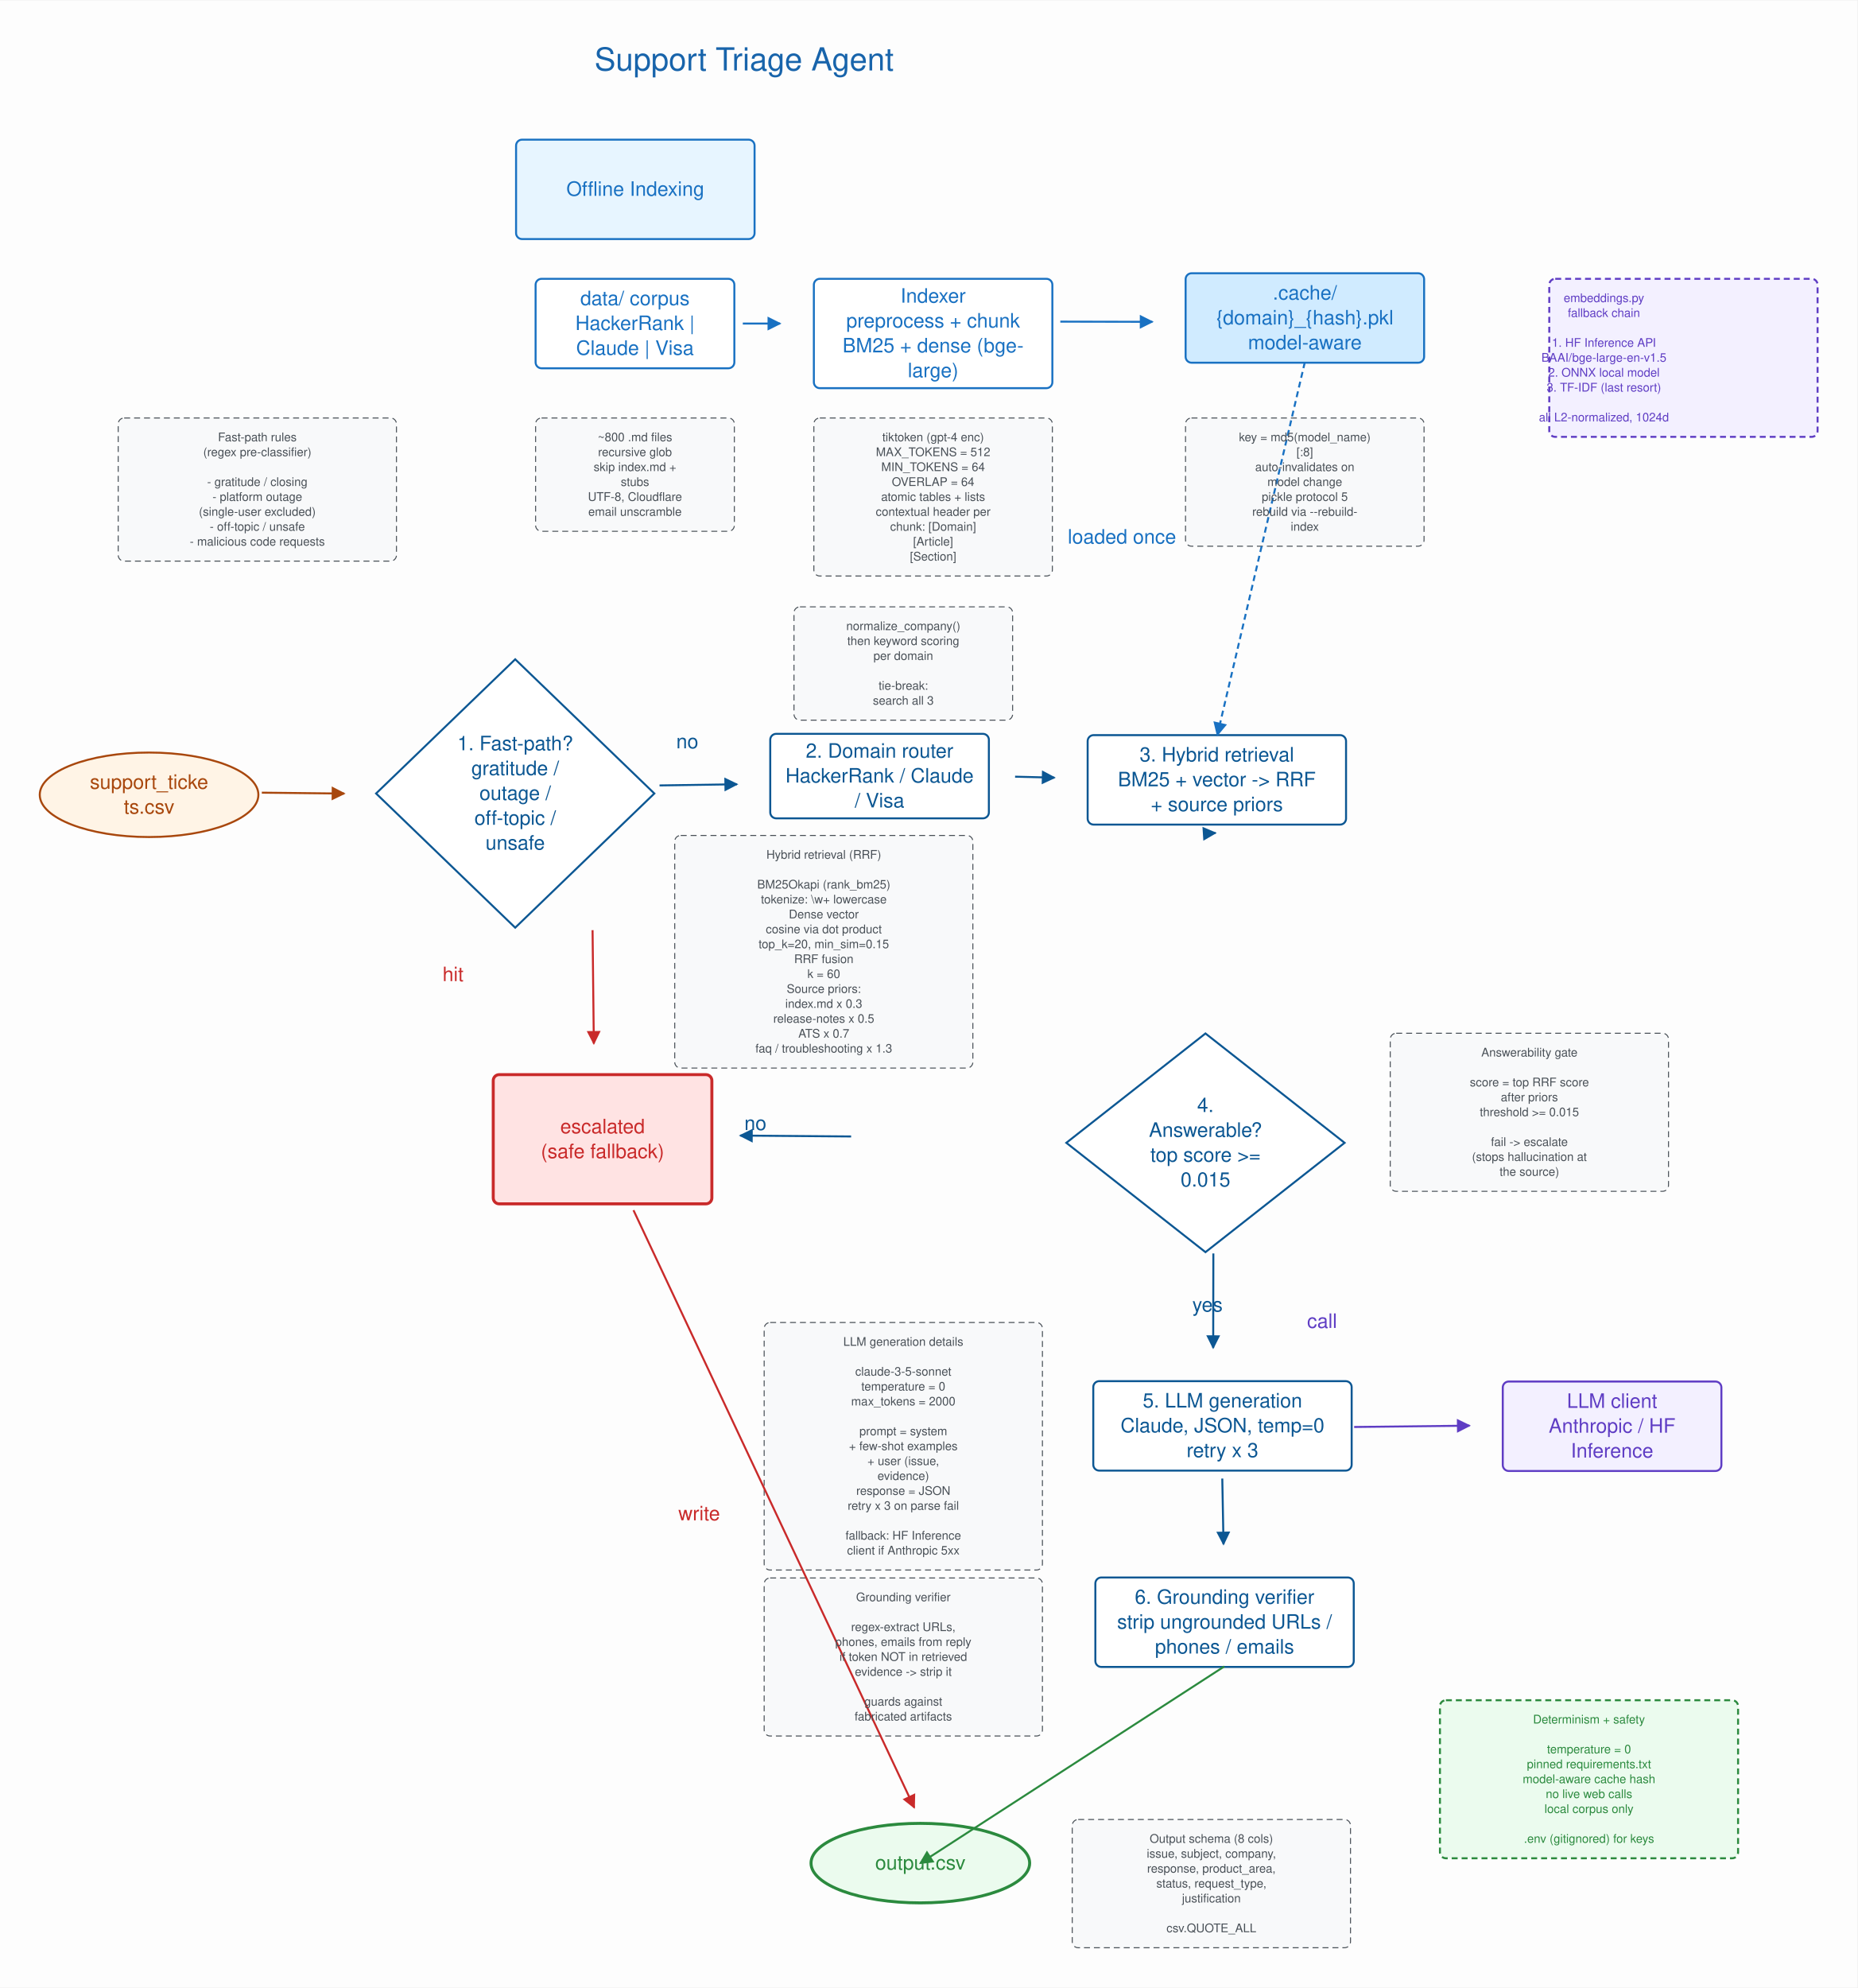
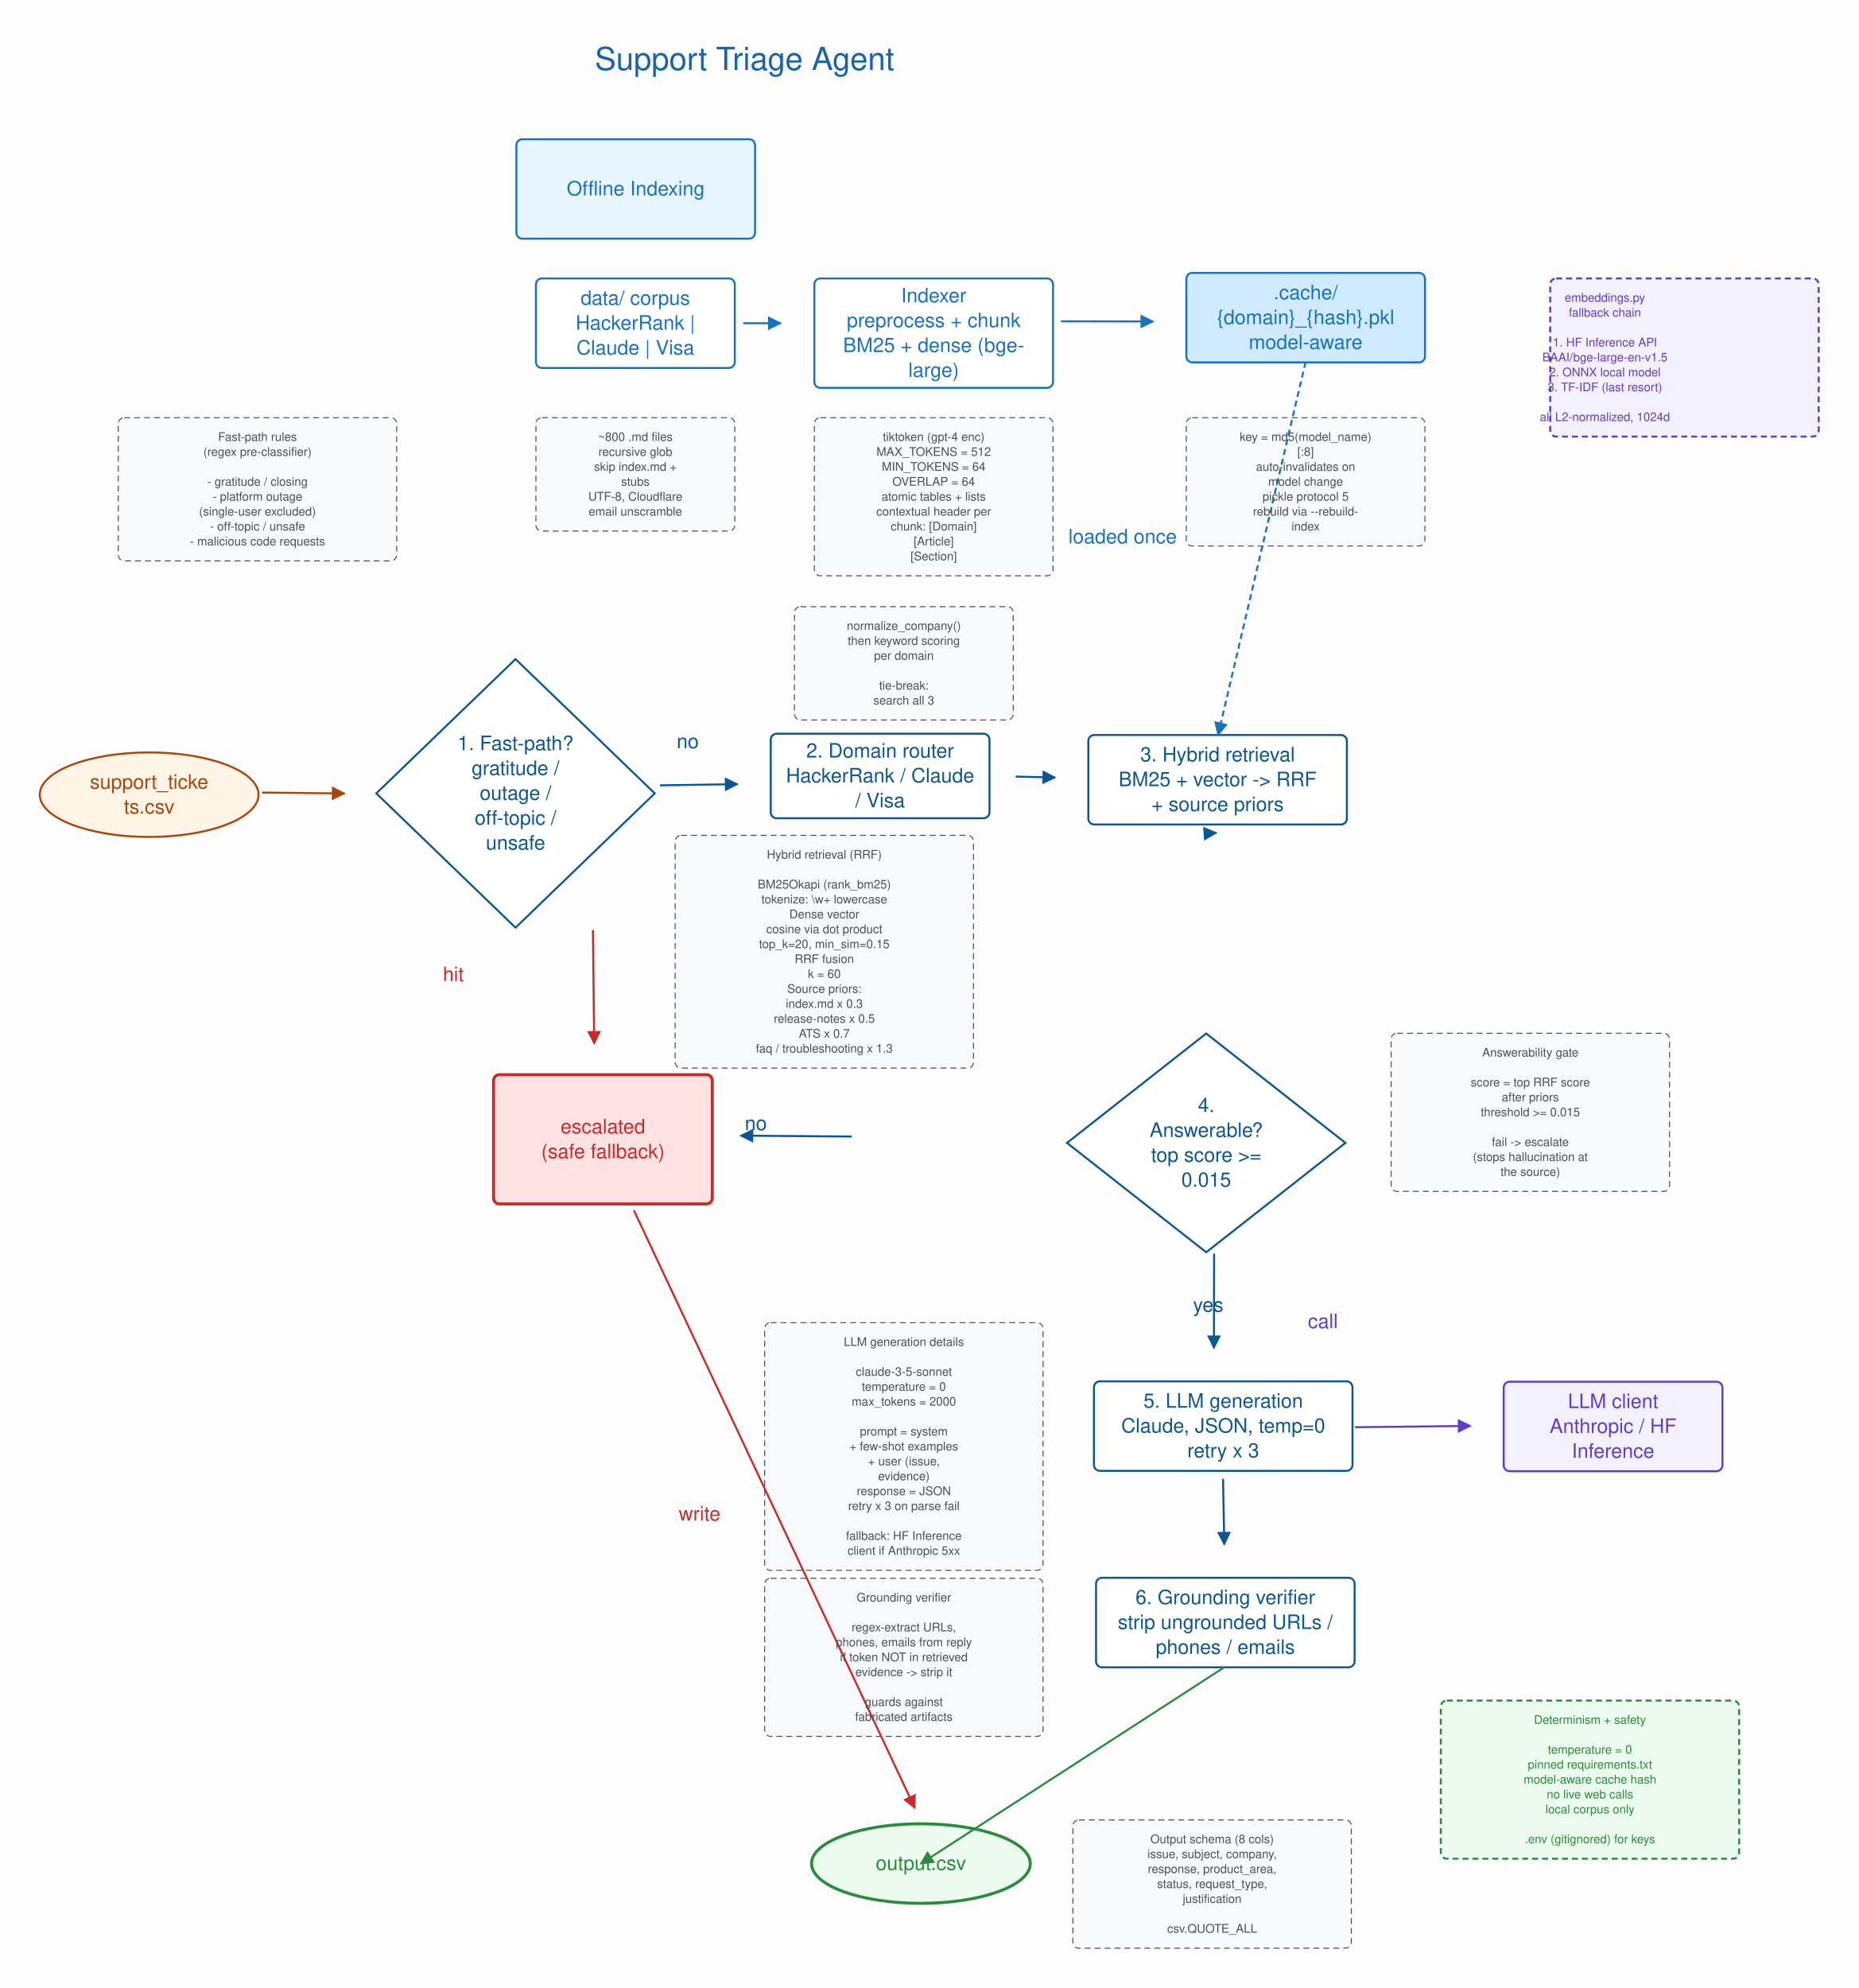
- <svg xmlns="http://www.w3.org/2000/svg" viewBox="-478.945 -10 1868.945 1999" width="1868" height="1999" font-family="Helvetica, Arial, sans-serif">
+ <svg xmlns="http://www.w3.org/2000/svg" viewBox="-478.945 -10 1868.945 1999" width="100%" preserveAspectRatio="xMidYMid meet" style="max-width:1868px;height:auto" font-family="Helvetica, Arial, sans-serif">
  <defs>
    <marker id="ah_1971c2" viewBox="0 0 10 10" refX="9" refY="5" markerWidth="7" markerHeight="7" orient="auto-start-reverse">
      <path d="M 0 0 L 10 5 L 0 10 z" fill="#1971c2" />
    </marker>
    <marker id="ah_c92a2a" viewBox="0 0 10 10" refX="9" refY="5" markerWidth="7" markerHeight="7" orient="auto-start-reverse">
      <path d="M 0 0 L 10 5 L 0 10 z" fill="#c92a2a" />
    </marker>
    <marker id="ah_1864ab" viewBox="0 0 10 10" refX="9" refY="5" markerWidth="7" markerHeight="7" orient="auto-start-reverse">
      <path d="M 0 0 L 10 5 L 0 10 z" fill="#1864ab" />
    </marker>
    <marker id="ah_0c5793" viewBox="0 0 10 10" refX="9" refY="5" markerWidth="7" markerHeight="7" orient="auto-start-reverse">
      <path d="M 0 0 L 10 5 L 0 10 z" fill="#0c5793" />
    </marker>
    <marker id="ah_a8470d" viewBox="0 0 10 10" refX="9" refY="5" markerWidth="7" markerHeight="7" orient="auto-start-reverse">
      <path d="M 0 0 L 10 5 L 0 10 z" fill="#a8470d" />
    </marker>
    <marker id="ah_2b8a3e" viewBox="0 0 10 10" refX="9" refY="5" markerWidth="7" markerHeight="7" orient="auto-start-reverse">
      <path d="M 0 0 L 10 5 L 0 10 z" fill="#2b8a3e" />
    </marker>
    <marker id="ah_495057" viewBox="0 0 10 10" refX="9" refY="5" markerWidth="7" markerHeight="7" orient="auto-start-reverse">
      <path d="M 0 0 L 10 5 L 0 10 z" fill="#495057" />
    </marker>
    <marker id="ah_5f3dc4" viewBox="0 0 10 10" refX="9" refY="5" markerWidth="7" markerHeight="7" orient="auto-start-reverse">
      <path d="M 0 0 L 10 5 L 0 10 z" fill="#5f3dc4" />
    </marker>
  </defs>
  <rect x="-478.945" y="-10" width="1868.945" height="1999" fill="#fdfdfd" />
  <rect x="40.348" y="130" width="240" height="100" rx="6" ry="6" fill="#e7f5ff" stroke="#1971c2" stroke-width="2" />
  <rect x="60" y="270" width="200" height="90" rx="6" ry="6" fill="#ffffff" stroke="#1971c2" stroke-width="2" />
  <rect x="340" y="270" width="240" height="110" rx="6" ry="6" fill="#ffffff" stroke="#1971c2" stroke-width="2" />
  <rect x="714.078" y="264.406" width="240" height="90" rx="6" ry="6" fill="#d0ebff" stroke="#1971c2" stroke-width="2" />
  <ellipse cx="-328.945" cy="789.083" rx="110.0" ry="42.5" fill="#fff4e6" stroke="#a8470d" stroke-width="2" />
  <path d="M 39.488 652.77 L 179.488 787.77 L 39.488 922.77 L -100.512 787.77 Z" fill="#ffffff" stroke="#0c5793" stroke-width="2" />
  <rect x="296.112" y="727.767" width="220" height="85" rx="6" ry="6" fill="#ffffff" stroke="#0c5793" stroke-width="2" />
  <rect x="615.508" y="729.064" width="260" height="90" rx="6" ry="6" fill="#ffffff" stroke="#0c5793" stroke-width="2" />
  <path d="M 734.048 1029.211 L 874.048 1139.211 L 734.048 1249.211 L 594.048 1139.211 Z" fill="#ffffff" stroke="#0c5793" stroke-width="2" />
  <rect x="621.167" y="1378.984" width="260" height="90" rx="6" ry="6" fill="#ffffff" stroke="#0c5793" stroke-width="2" />
  <rect x="623.265" y="1576.512" width="260" height="90" rx="6" ry="6" fill="#ffffff" stroke="#0c5793" stroke-width="2" />
  <ellipse cx="447.144" cy="1863.866" rx="110.0" ry="40.0" fill="#ebfbee" stroke="#2b8a3e" stroke-width="3" />
  <rect x="17.376" y="1070.626" width="220" height="130" rx="6" ry="6" fill="#ffe3e3" stroke="#c92a2a" stroke-width="3" />
  <rect x="1033.214" y="1379.362" width="220" height="90" rx="6" ry="6" fill="#f3f0ff" stroke="#5f3dc4" stroke-width="2" />
  <rect x="60" y="410" width="200" height="114" rx="6" ry="6" fill="#f8f9fa" stroke="#495057" stroke-width="1" stroke-dasharray="6 4" />
  <rect x="340" y="410" width="240" height="159" rx="6" ry="6" fill="#f8f9fa" stroke="#495057" stroke-width="1" stroke-dasharray="6 4" />
  <rect x="714" y="410" width="240" height="129" rx="6" ry="6" fill="#f8f9fa" stroke="#495057" stroke-width="1" stroke-dasharray="6 4" />
  <rect x="1080" y="270" width="270" height="159" rx="6" ry="6" fill="#f3f0ff" stroke="#5f3dc4" stroke-width="2" stroke-dasharray="6 4" />
  <rect x="-360" y="410" width="280" height="144" rx="6" ry="6" fill="#f8f9fa" stroke="#495057" stroke-width="1" stroke-dasharray="6 4" />
  <rect x="320" y="600" width="220" height="114" rx="6" ry="6" fill="#f8f9fa" stroke="#495057" stroke-width="1" stroke-dasharray="6 4" />
  <rect x="200" y="830" width="300" height="234" rx="6" ry="6" fill="#f8f9fa" stroke="#495057" stroke-width="1" stroke-dasharray="6 4" />
  <rect x="920" y="1029" width="280" height="159" rx="6" ry="6" fill="#f8f9fa" stroke="#495057" stroke-width="1" stroke-dasharray="6 4" />
  <rect x="290" y="1320" width="280" height="249" rx="6" ry="6" fill="#f8f9fa" stroke="#495057" stroke-width="1" stroke-dasharray="6 4" />
  <rect x="290" y="1577" width="280" height="159" rx="6" ry="6" fill="#f8f9fa" stroke="#495057" stroke-width="1" stroke-dasharray="6 4" />
  <rect x="600" y="1820" width="280" height="129" rx="6" ry="6" fill="#f8f9fa" stroke="#495057" stroke-width="1" stroke-dasharray="6 4" />
  <rect x="970" y="1700" width="300" height="159" rx="6" ry="6" fill="#ebfbee" stroke="#2b8a3e" stroke-width="2" stroke-dasharray="6 4" />
  <line x1="268.5" y1="315" x2="306" y2="315" stroke="#1971c2" stroke-width="2" marker-end="url(#ah_1971c2)" />
  <line x1="588" y1="313.068" x2="680.578" y2="313.262" stroke="#1971c2" stroke-width="2" marker-end="url(#ah_1971c2)" />
  <line x1="-215.48" y1="786.947" x2="-132.604" y2="787.849" stroke="#a8470d" stroke-width="2" marker-end="url(#ah_a8470d)" />
  <line x1="184.712" y1="779.675" x2="262.612" y2="778.489" stroke="#0c5793" stroke-width="2" marker-end="url(#ah_0c5793)" />
  <line x1="117.317" y1="925.268" x2="118.599" y2="1039.35" stroke="#c92a2a" stroke-width="2" marker-end="url(#ah_c92a2a)" />
  <line x1="542.5" y1="770.873" x2="582.008" y2="771.845" stroke="#0c5793" stroke-width="2" marker-end="url(#ah_0c5793)" />
  <line x1="743.069" y1="827.564" x2="744.046" y2="827.501" stroke="#0c5793" stroke-width="2" marker-end="url(#ah_0c5793)" />
  <line x1="741.995" y1="1250.528" x2="741.829" y2="1345.484" stroke="#0c5793" stroke-width="2" marker-end="url(#ah_0c5793)" />
  <line x1="883.667" y1="1425.097" x2="999.714" y2="1423.772" stroke="#5f3dc4" stroke-width="2" marker-end="url(#ah_5f3dc4)" />
  <line x1="750.978" y1="1476.984" x2="752.221" y2="1543.012" stroke="#0c5793" stroke-width="2" marker-end="url(#ah_0c5793)" />
  <line x1="753" y1="1666" x2="447" y2="1864" stroke="#2b8a3e" stroke-width="2" marker-end="url(#ah_2b8a3e)" />
  <line x1="158.5" y1="1207" x2="441" y2="1808" stroke="#c92a2a" stroke-width="2" marker-end="url(#ah_c92a2a)" />
  <line x1="834" y1="354" x2="746" y2="729" stroke="#1971c2" stroke-width="2" stroke-dasharray="6 4" marker-end="url(#ah_1971c2)" />
  <line x1="377.5" y1="1132.825" x2="265.884" y2="1131.923" stroke="#0c5793" stroke-width="2" marker-end="url(#ah_0c5793)" />
  <text x="269.84" y="60.4" font-size="32" text-anchor="middle" fill="#1864ab">Support Triage Agent</text>
  <text x="160.348" y="186.5" font-size="20" text-anchor="middle" fill="#1971c2">Offline Indexing</text>
  <text x="160.0" y="296.5" font-size="20" text-anchor="middle" fill="#1971c2">data/ corpus</text>
  <text x="160.0" y="321.5" font-size="20" text-anchor="middle" fill="#1971c2">HackerRank |</text>
  <text x="160.0" y="346.5" font-size="20" text-anchor="middle" fill="#1971c2">Claude | Visa</text>
  <text x="460.0" y="294.0" font-size="20" text-anchor="middle" fill="#1971c2">Indexer</text>
  <text x="460.0" y="319.0" font-size="20" text-anchor="middle" fill="#1971c2">preprocess + chunk</text>
  <text x="460.0" y="344.0" font-size="20" text-anchor="middle" fill="#1971c2">BM25 + dense (bge-</text>
  <text x="460.0" y="369.0" font-size="20" text-anchor="middle" fill="#1971c2">large)</text>
  <text x="834.078" y="290.906" font-size="20" text-anchor="middle" fill="#1971c2">.cache/</text>
  <text x="834.078" y="315.906" font-size="20" text-anchor="middle" fill="#1971c2">{domain}_{hash}.pkl</text>
  <text x="834.078" y="340.906" font-size="20" text-anchor="middle" fill="#1971c2">model-aware</text>
  <text x="-328.945" y="783.083" font-size="20" text-anchor="middle" fill="#a8470d">support_ticke</text>
  <text x="-328.945" y="808.083" font-size="20" text-anchor="middle" fill="#a8470d">ts.csv</text>
  <text x="39.488" y="744.27" font-size="20" text-anchor="middle" fill="#0c5793">1. Fast-path?</text>
  <text x="39.488" y="769.27" font-size="20" text-anchor="middle" fill="#0c5793">gratitude /</text>
  <text x="39.488" y="794.27" font-size="20" text-anchor="middle" fill="#0c5793">outage /</text>
  <text x="39.488" y="819.27" font-size="20" text-anchor="middle" fill="#0c5793">off-topic /</text>
  <text x="39.488" y="844.27" font-size="20" text-anchor="middle" fill="#0c5793">unsafe</text>
  <text x="406.112" y="751.767" font-size="20" text-anchor="middle" fill="#0c5793">2. Domain router</text>
  <text x="406.112" y="776.767" font-size="20" text-anchor="middle" fill="#0c5793">HackerRank / Claude</text>
  <text x="406.112" y="801.767" font-size="20" text-anchor="middle" fill="#0c5793">/ Visa</text>
  <text x="745.508" y="755.564" font-size="20" text-anchor="middle" fill="#0c5793">3. Hybrid retrieval</text>
  <text x="745.508" y="780.564" font-size="20" text-anchor="middle" fill="#0c5793">BM25 + vector  -&gt;  RRF</text>
  <text x="745.508" y="805.564" font-size="20" text-anchor="middle" fill="#0c5793">+ source priors</text>
  <text x="734.048" y="1108.211" font-size="20" text-anchor="middle" fill="#0c5793">4.</text>
  <text x="734.048" y="1133.211" font-size="20" text-anchor="middle" fill="#0c5793">Answerable?</text>
  <text x="734.048" y="1158.211" font-size="20" text-anchor="middle" fill="#0c5793">top score &gt;=</text>
  <text x="734.048" y="1183.211" font-size="20" text-anchor="middle" fill="#0c5793">0.015</text>
  <text x="751.167" y="1405.484" font-size="20" text-anchor="middle" fill="#0c5793">5. LLM generation</text>
  <text x="751.167" y="1430.484" font-size="20" text-anchor="middle" fill="#0c5793">Claude, JSON, temp=0</text>
  <text x="751.167" y="1455.484" font-size="20" text-anchor="middle" fill="#0c5793">retry x 3</text>
  <text x="753.265" y="1603.012" font-size="20" text-anchor="middle" fill="#0c5793">6. Grounding verifier</text>
  <text x="753.265" y="1628.012" font-size="20" text-anchor="middle" fill="#0c5793">strip ungrounded URLs /</text>
  <text x="753.265" y="1653.012" font-size="20" text-anchor="middle" fill="#0c5793">phones / emails</text>
  <text x="447.144" y="1870.366" font-size="20" text-anchor="middle" fill="#2b8a3e">output.csv</text>
  <text x="127.376" y="1129.626" font-size="20" text-anchor="middle" fill="#c92a2a">escalated</text>
  <text x="127.376" y="1154.626" font-size="20" text-anchor="middle" fill="#c92a2a">(safe fallback)</text>
  <text x="1143.214" y="1405.862" font-size="20" text-anchor="middle" fill="#5f3dc4">LLM client</text>
  <text x="1143.214" y="1430.862" font-size="20" text-anchor="middle" fill="#5f3dc4">Anthropic / HF</text>
  <text x="1143.214" y="1455.862" font-size="20" text-anchor="middle" fill="#5f3dc4">Inference</text>
  <text x="212.652" y="742.332" font-size="20" text-anchor="middle" fill="#0c5793">no</text>
  <text x="-23.072" y="976.559" font-size="20" text-anchor="middle" fill="#c92a2a">hit</text>
  <text x="736.1" y="1309.0" font-size="20" text-anchor="middle" fill="#0c5793">yes</text>
  <text x="851.39" y="1325.435" font-size="20" text-anchor="middle" fill="#5f3dc4">call</text>
  <text x="224.59" y="1519.0" font-size="20" text-anchor="middle" fill="#c92a2a">write</text>
  <text x="650.014" y="536.364" font-size="20" text-anchor="middle" fill="#1971c2">loaded once</text>
  <text x="281.172" y="1126.374" font-size="20" text-anchor="middle" fill="#0c5793">no</text>
  <text x="160.0" y="433.4" font-size="12" text-anchor="middle" fill="#495057">~800 .md files</text>
  <text x="160.0" y="448.4" font-size="12" text-anchor="middle" fill="#495057">recursive glob</text>
  <text x="160.0" y="463.4" font-size="12" text-anchor="middle" fill="#495057">skip index.md +</text>
  <text x="160.0" y="478.4" font-size="12" text-anchor="middle" fill="#495057">stubs</text>
  <text x="160.0" y="493.4" font-size="12" text-anchor="middle" fill="#495057">UTF-8, Cloudflare</text>
  <text x="160.0" y="508.4" font-size="12" text-anchor="middle" fill="#495057">email unscramble</text>
  <text x="460.0" y="433.4" font-size="12" text-anchor="middle" fill="#495057">tiktoken (gpt-4 enc)</text>
  <text x="460.0" y="448.4" font-size="12" text-anchor="middle" fill="#495057">MAX_TOKENS = 512</text>
  <text x="460.0" y="463.4" font-size="12" text-anchor="middle" fill="#495057">MIN_TOKENS = 64</text>
  <text x="460.0" y="478.4" font-size="12" text-anchor="middle" fill="#495057">OVERLAP = 64</text>
  <text x="460.0" y="493.4" font-size="12" text-anchor="middle" fill="#495057">atomic tables + lists</text>
  <text x="460.0" y="508.4" font-size="12" text-anchor="middle" fill="#495057">contextual header per</text>
  <text x="460.0" y="523.4" font-size="12" text-anchor="middle" fill="#495057">chunk: [Domain]</text>
  <text x="460.0" y="538.4" font-size="12" text-anchor="middle" fill="#495057">[Article]</text>
  <text x="460.0" y="553.4" font-size="12" text-anchor="middle" fill="#495057">[Section]</text>
  <text x="834.0" y="433.4" font-size="12" text-anchor="middle" fill="#495057">key = md5(model_name)</text>
  <text x="834.0" y="448.4" font-size="12" text-anchor="middle" fill="#495057">[:8]</text>
  <text x="834.0" y="463.4" font-size="12" text-anchor="middle" fill="#495057">auto-invalidates on</text>
  <text x="834.0" y="478.4" font-size="12" text-anchor="middle" fill="#495057">model change</text>
  <text x="834.0" y="493.4" font-size="12" text-anchor="middle" fill="#495057">pickle protocol 5</text>
  <text x="834.0" y="508.4" font-size="12" text-anchor="middle" fill="#495057">rebuild via --rebuild-</text>
  <text x="834.0" y="523.4" font-size="12" text-anchor="middle" fill="#495057">index</text>
  <text x="1135.0" y="293.4" font-size="12" text-anchor="middle" fill="#5f3dc4">embeddings.py</text>
  <text x="1135.0" y="308.4" font-size="12" text-anchor="middle" fill="#5f3dc4">fallback chain</text>
  <text x="1135.0" y="323.4" font-size="12" text-anchor="middle" fill="#5f3dc4" />
  <text x="1135.0" y="338.4" font-size="12" text-anchor="middle" fill="#5f3dc4">1. HF Inference API</text>
  <text x="1135.0" y="353.4" font-size="12" text-anchor="middle" fill="#5f3dc4">   BAAI/bge-large-en-v1.5</text>
  <text x="1135.0" y="368.4" font-size="12" text-anchor="middle" fill="#5f3dc4">2. ONNX local model</text>
  <text x="1135.0" y="383.4" font-size="12" text-anchor="middle" fill="#5f3dc4">3. TF-IDF (last resort)</text>
  <text x="1135.0" y="398.4" font-size="12" text-anchor="middle" fill="#5f3dc4" />
  <text x="1135.0" y="413.4" font-size="12" text-anchor="middle" fill="#5f3dc4">all L2-normalized, 1024d</text>
  <text x="-220.0" y="433.4" font-size="12" text-anchor="middle" fill="#495057">Fast-path rules</text>
  <text x="-220.0" y="448.4" font-size="12" text-anchor="middle" fill="#495057">(regex pre-classifier)</text>
  <text x="-220.0" y="463.4" font-size="12" text-anchor="middle" fill="#495057" />
  <text x="-220.0" y="478.4" font-size="12" text-anchor="middle" fill="#495057">- gratitude / closing</text>
  <text x="-220.0" y="493.4" font-size="12" text-anchor="middle" fill="#495057">- platform outage</text>
  <text x="-220.0" y="508.4" font-size="12" text-anchor="middle" fill="#495057">  (single-user excluded)</text>
  <text x="-220.0" y="523.4" font-size="12" text-anchor="middle" fill="#495057">- off-topic / unsafe</text>
  <text x="-220.0" y="538.4" font-size="12" text-anchor="middle" fill="#495057">- malicious code requests</text>
  <text x="430.0" y="623.4" font-size="12" text-anchor="middle" fill="#495057">normalize_company()</text>
  <text x="430.0" y="638.4" font-size="12" text-anchor="middle" fill="#495057">then keyword scoring</text>
  <text x="430.0" y="653.4" font-size="12" text-anchor="middle" fill="#495057">per domain</text>
  <text x="430.0" y="668.4" font-size="12" text-anchor="middle" fill="#495057" />
  <text x="430.0" y="683.4" font-size="12" text-anchor="middle" fill="#495057">tie-break:</text>
  <text x="430.0" y="698.4" font-size="12" text-anchor="middle" fill="#495057">search all 3</text>
  <text x="350.0" y="853.4" font-size="12" text-anchor="middle" fill="#495057">Hybrid retrieval (RRF)</text>
  <text x="350.0" y="868.4" font-size="12" text-anchor="middle" fill="#495057" />
  <text x="350.0" y="883.4" font-size="12" text-anchor="middle" fill="#495057">BM25Okapi (rank_bm25)</text>
  <text x="350.0" y="898.4" font-size="12" text-anchor="middle" fill="#495057">  tokenize: \w+ lowercase</text>
  <text x="350.0" y="913.4" font-size="12" text-anchor="middle" fill="#495057">Dense vector</text>
  <text x="350.0" y="928.4" font-size="12" text-anchor="middle" fill="#495057">  cosine via dot product</text>
  <text x="350.0" y="943.4" font-size="12" text-anchor="middle" fill="#495057">  top_k=20, min_sim=0.15</text>
  <text x="350.0" y="958.4" font-size="12" text-anchor="middle" fill="#495057">RRF fusion</text>
  <text x="350.0" y="973.4" font-size="12" text-anchor="middle" fill="#495057">  k = 60</text>
  <text x="350.0" y="988.4" font-size="12" text-anchor="middle" fill="#495057">Source priors:</text>
  <text x="350.0" y="1003.4" font-size="12" text-anchor="middle" fill="#495057">  index.md  x 0.3</text>
  <text x="350.0" y="1018.4" font-size="12" text-anchor="middle" fill="#495057">  release-notes  x 0.5</text>
  <text x="350.0" y="1033.4" font-size="12" text-anchor="middle" fill="#495057">  ATS  x 0.7</text>
  <text x="350.0" y="1048.4" font-size="12" text-anchor="middle" fill="#495057">  faq / troubleshooting  x 1.3</text>
  <text x="1060.0" y="1052.4" font-size="12" text-anchor="middle" fill="#495057">Answerability gate</text>
  <text x="1060.0" y="1067.4" font-size="12" text-anchor="middle" fill="#495057" />
  <text x="1060.0" y="1082.4" font-size="12" text-anchor="middle" fill="#495057">score = top RRF score</text>
  <text x="1060.0" y="1097.4" font-size="12" text-anchor="middle" fill="#495057">         after priors</text>
  <text x="1060.0" y="1112.4" font-size="12" text-anchor="middle" fill="#495057">threshold &gt;= 0.015</text>
  <text x="1060.0" y="1127.4" font-size="12" text-anchor="middle" fill="#495057" />
  <text x="1060.0" y="1142.4" font-size="12" text-anchor="middle" fill="#495057">fail  -&gt;  escalate</text>
  <text x="1060.0" y="1157.4" font-size="12" text-anchor="middle" fill="#495057">(stops hallucination at</text>
  <text x="1060.0" y="1172.4" font-size="12" text-anchor="middle" fill="#495057"> the source)</text>
  <text x="430.0" y="1343.4" font-size="12" text-anchor="middle" fill="#495057">LLM generation details</text>
  <text x="430.0" y="1358.4" font-size="12" text-anchor="middle" fill="#495057" />
  <text x="430.0" y="1373.4" font-size="12" text-anchor="middle" fill="#495057">claude-3-5-sonnet</text>
  <text x="430.0" y="1388.4" font-size="12" text-anchor="middle" fill="#495057">temperature = 0</text>
  <text x="430.0" y="1403.4" font-size="12" text-anchor="middle" fill="#495057">max_tokens = 2000</text>
  <text x="430.0" y="1418.4" font-size="12" text-anchor="middle" fill="#495057" />
  <text x="430.0" y="1433.4" font-size="12" text-anchor="middle" fill="#495057">prompt = system</text>
  <text x="430.0" y="1448.4" font-size="12" text-anchor="middle" fill="#495057">       + few-shot examples</text>
  <text x="430.0" y="1463.4" font-size="12" text-anchor="middle" fill="#495057">       + user (issue,</text>
  <text x="430.0" y="1478.4" font-size="12" text-anchor="middle" fill="#495057">evidence)</text>
  <text x="430.0" y="1493.4" font-size="12" text-anchor="middle" fill="#495057">response = JSON</text>
  <text x="430.0" y="1508.4" font-size="12" text-anchor="middle" fill="#495057">retry x 3 on parse fail</text>
  <text x="430.0" y="1523.4" font-size="12" text-anchor="middle" fill="#495057" />
  <text x="430.0" y="1538.4" font-size="12" text-anchor="middle" fill="#495057">fallback: HF Inference</text>
  <text x="430.0" y="1553.4" font-size="12" text-anchor="middle" fill="#495057">client if Anthropic 5xx</text>
  <text x="430.0" y="1600.4" font-size="12" text-anchor="middle" fill="#495057">Grounding verifier</text>
  <text x="430.0" y="1615.4" font-size="12" text-anchor="middle" fill="#495057" />
  <text x="430.0" y="1630.4" font-size="12" text-anchor="middle" fill="#495057">regex-extract URLs,</text>
  <text x="430.0" y="1645.4" font-size="12" text-anchor="middle" fill="#495057">phones, emails from reply</text>
  <text x="430.0" y="1660.4" font-size="12" text-anchor="middle" fill="#495057">if token NOT in retrieved</text>
  <text x="430.0" y="1675.4" font-size="12" text-anchor="middle" fill="#495057">evidence -&gt; strip it</text>
  <text x="430.0" y="1690.4" font-size="12" text-anchor="middle" fill="#495057" />
  <text x="430.0" y="1705.4" font-size="12" text-anchor="middle" fill="#495057">guards against</text>
  <text x="430.0" y="1720.4" font-size="12" text-anchor="middle" fill="#495057">fabricated artifacts</text>
  <text x="740.0" y="1843.4" font-size="12" text-anchor="middle" fill="#495057">Output schema (8 cols)</text>
  <text x="740.0" y="1858.4" font-size="12" text-anchor="middle" fill="#495057">issue, subject, company,</text>
  <text x="740.0" y="1873.4" font-size="12" text-anchor="middle" fill="#495057">response, product_area,</text>
  <text x="740.0" y="1888.4" font-size="12" text-anchor="middle" fill="#495057">status, request_type,</text>
  <text x="740.0" y="1903.4" font-size="12" text-anchor="middle" fill="#495057">justification</text>
  <text x="740.0" y="1918.4" font-size="12" text-anchor="middle" fill="#495057" />
  <text x="740.0" y="1933.4" font-size="12" text-anchor="middle" fill="#495057">csv.QUOTE_ALL</text>
  <text x="1120.0" y="1723.4" font-size="12" text-anchor="middle" fill="#2b8a3e">Determinism + safety</text>
  <text x="1120.0" y="1738.4" font-size="12" text-anchor="middle" fill="#2b8a3e" />
  <text x="1120.0" y="1753.4" font-size="12" text-anchor="middle" fill="#2b8a3e">temperature = 0</text>
  <text x="1120.0" y="1768.4" font-size="12" text-anchor="middle" fill="#2b8a3e">pinned requirements.txt</text>
  <text x="1120.0" y="1783.4" font-size="12" text-anchor="middle" fill="#2b8a3e">model-aware cache hash</text>
  <text x="1120.0" y="1798.4" font-size="12" text-anchor="middle" fill="#2b8a3e">no live web calls</text>
  <text x="1120.0" y="1813.4" font-size="12" text-anchor="middle" fill="#2b8a3e">local corpus only</text>
  <text x="1120.0" y="1828.4" font-size="12" text-anchor="middle" fill="#2b8a3e" />
  <text x="1120.0" y="1843.4" font-size="12" text-anchor="middle" fill="#2b8a3e">.env (gitignored) for keys</text>
</svg>
